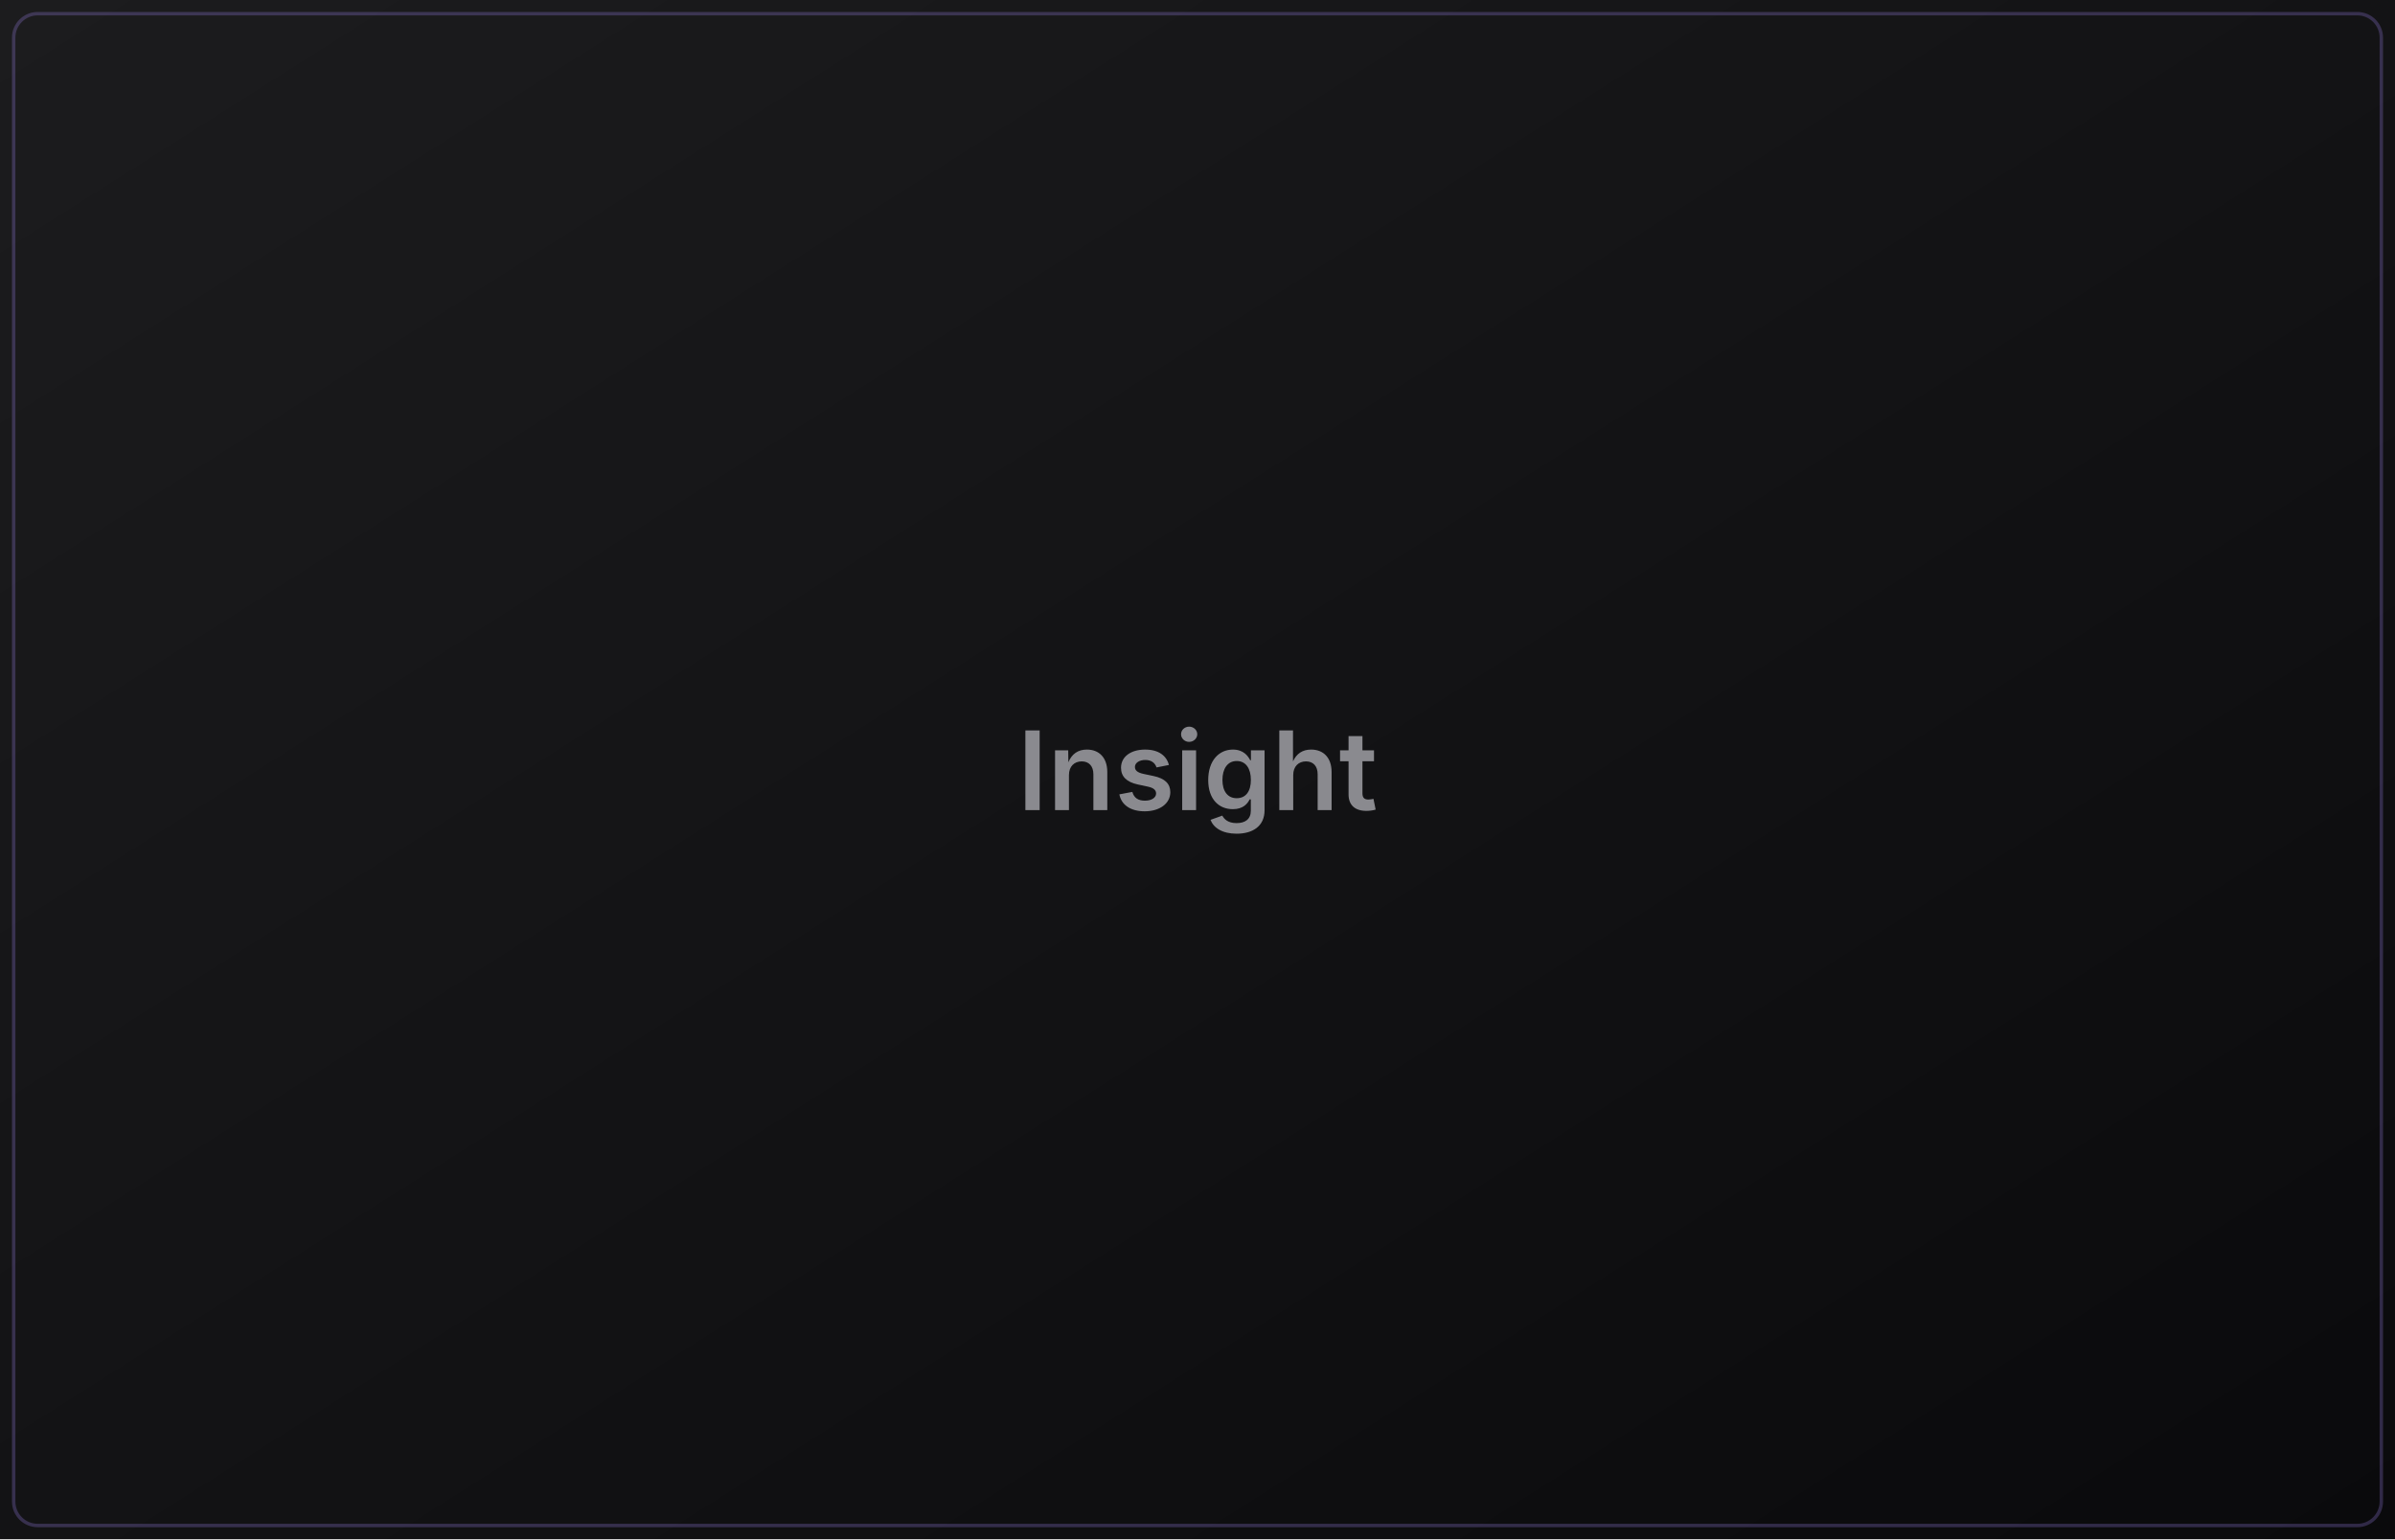
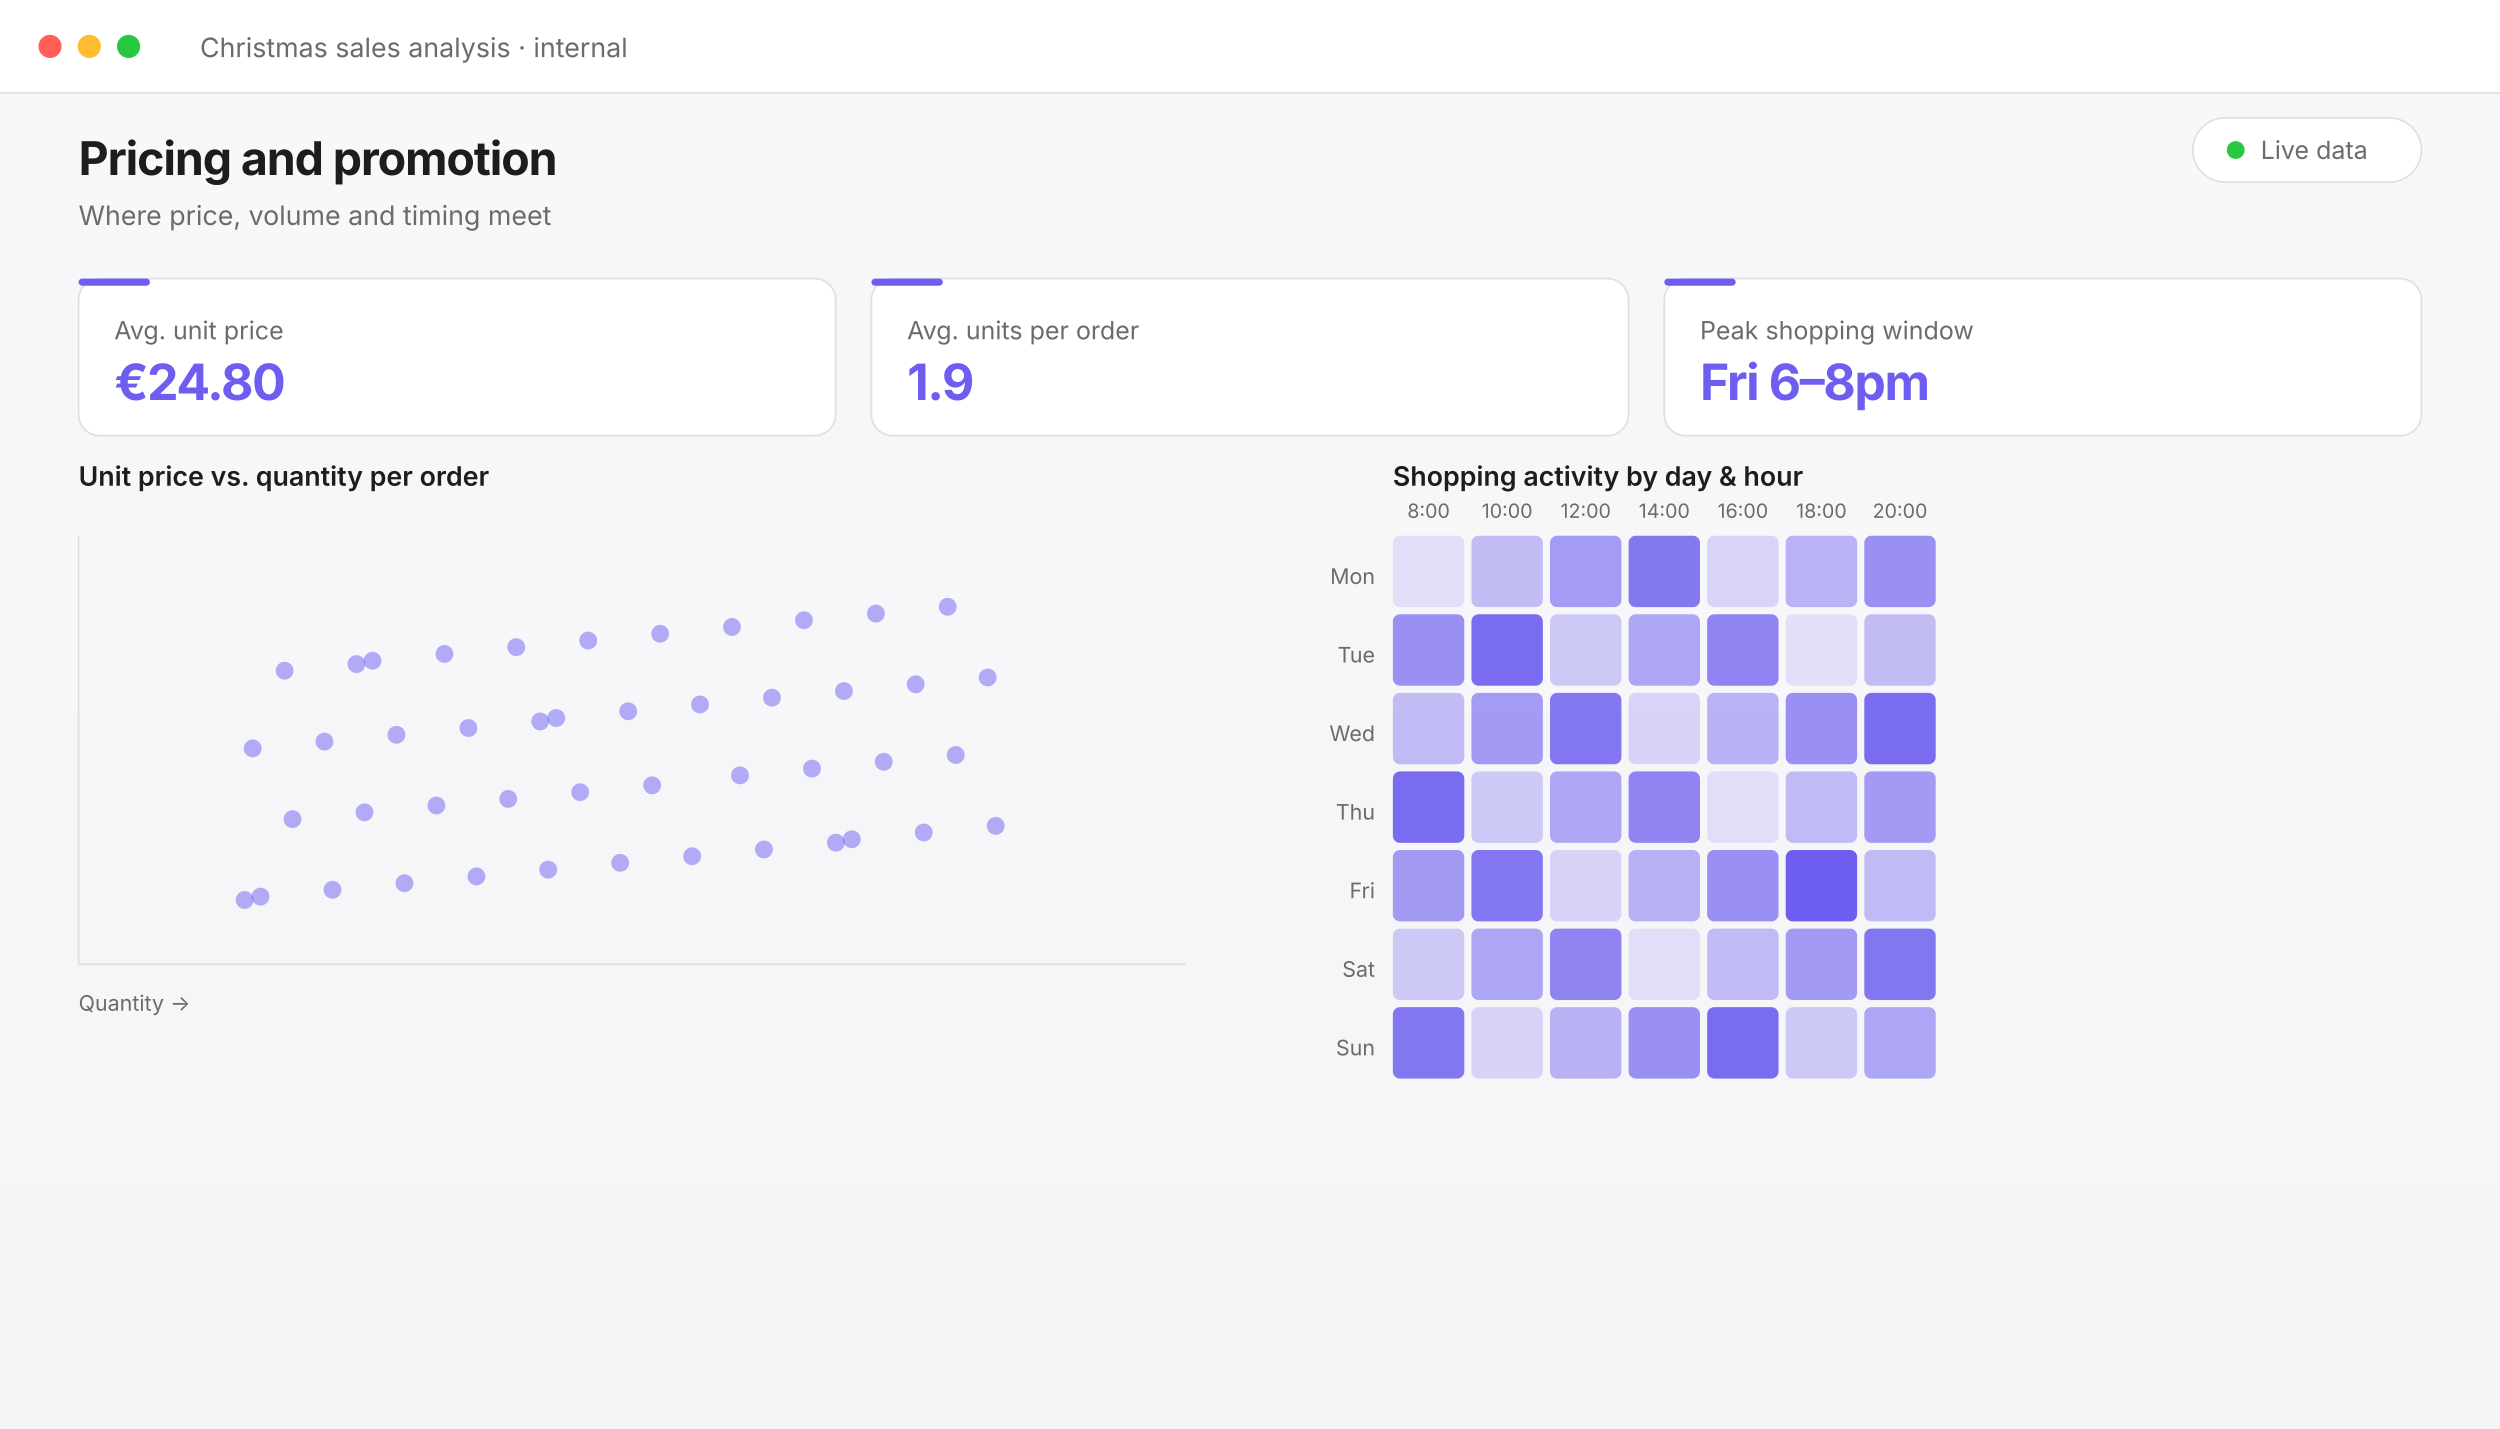
- <svg xmlns="http://www.w3.org/2000/svg" width="1400" height="900" viewBox="0 0 1400 900" role="img" aria-label="Insight">
+ <svg xmlns="http://www.w3.org/2000/svg" width="1400" height="800" viewBox="0 0 1400 800" role="img" aria-label="Pricing and promotion">
  <defs>
-     <linearGradient id="g" x1="0" y1="0" x2="1" y2="1">
-       <stop offset="0" stop-color="#1c1c1e" />
-       <stop offset="1" stop-color="#0a0a0c" />
+     <linearGradient id="bg" x1="0" y1="0" x2="0" y2="1">
+       <stop offset="0" stop-color="#f8f8fb" />
+       <stop offset="1" stop-color="#f5f5f7" />
    </linearGradient>
  </defs>
-   <rect width="1400" height="900" fill="url(#g)" />
-   <rect x="8" y="8" width="1384" height="884" fill="none" stroke="#a78bfa" stroke-opacity="0.25" stroke-width="2" rx="14" />
-   <text x="50%" y="50%" fill="#8a8a8f" font-family="Inter,system-ui,sans-serif" font-size="64" font-weight="600" text-anchor="middle" dominant-baseline="middle">Insight</text>
+   <rect width="1400" height="800" fill="url(#bg)" />
+   <rect x="0" y="0" width="1400" height="52" fill="#ffffff" />
+   <line x1="0" y1="52" x2="1400" y2="52" stroke="#e0e0e0" />
+   <circle cx="28" cy="26" r="6.5" fill="#ff5f57" />
+   <circle cx="50" cy="26" r="6.5" fill="#febc2e" />
+   <circle cx="72" cy="26" r="6.5" fill="#28c840" />
+   <text x="112" y="32" font-family="Inter, -apple-system, Helvetica, Arial, sans-serif" font-size="15" fill="#6b6b6b">Christmas sales analysis · internal</text>
+   <text x="44" y="98" font-family="Inter, -apple-system, Helvetica, Arial, sans-serif" font-size="26" font-weight="700" letter-spacing="-0.6" fill="#1d1d1f">Pricing and promotion</text>
+   <text x="44" y="126" font-family="Inter, -apple-system, Helvetica, Arial, sans-serif" font-size="15" fill="#6b6b6b">Where price, volume and timing meet</text>
+   <rect x="1228" y="66" width="128" height="36" rx="18" fill="#ffffff" stroke="#e0e0e0" />
+   <circle cx="1252" cy="84" r="5" fill="#28c840" />
+   <text x="1266" y="89" font-family="Inter, -apple-system, Helvetica, Arial, sans-serif" font-size="14" fill="#6b6b6b">Live data</text>
+   <rect x="44" y="156" width="424" height="88" rx="12" fill="#ffffff" stroke="#e0e0e0" />
+   <rect x="44" y="156" width="40" height="4" rx="2" fill="#6d5ef0" />
+   <text x="64" y="190" font-family="Inter, -apple-system, Helvetica, Arial, sans-serif" font-size="14" fill="#6b6b6b">Avg. unit price</text>
+   <text x="64" y="224" font-family="Inter, -apple-system, Helvetica, Arial, sans-serif" font-size="28" font-weight="700" letter-spacing="-0.8" fill="#6d5ef0">€24.80</text>
+   <rect x="488" y="156" width="424" height="88" rx="12" fill="#ffffff" stroke="#e0e0e0" />
+   <rect x="488" y="156" width="40" height="4" rx="2" fill="#6d5ef0" />
+   <text x="508" y="190" font-family="Inter, -apple-system, Helvetica, Arial, sans-serif" font-size="14" fill="#6b6b6b">Avg. units per order</text>
+   <text x="508" y="224" font-family="Inter, -apple-system, Helvetica, Arial, sans-serif" font-size="28" font-weight="700" letter-spacing="-0.8" fill="#6d5ef0">1.9</text>
+   <rect x="932" y="156" width="424" height="88" rx="12" fill="#ffffff" stroke="#e0e0e0" />
+   <rect x="932" y="156" width="40" height="4" rx="2" fill="#6d5ef0" />
+   <text x="952" y="190" font-family="Inter, -apple-system, Helvetica, Arial, sans-serif" font-size="14" fill="#6b6b6b">Peak shopping window</text>
+   <text x="952" y="224" font-family="Inter, -apple-system, Helvetica, Arial, sans-serif" font-size="28" font-weight="700" letter-spacing="-0.8" fill="#6d5ef0">Fri 6–8pm</text>
+   <text x="44" y="272" font-family="Inter, -apple-system, Helvetica, Arial, sans-serif" font-size="15" font-weight="600" fill="#1d1d1f">Unit price vs. quantity per order</text>
+   <line x1="44" y1="540" x2="664" y2="540" stroke="#e0e0e0" />
+   <line x1="44" y1="300" x2="44" y2="540" stroke="#e0e0e0" />
+   <circle cx="137.0" cy="504.0" r="5" fill="#6d5ef0" fill-opacity="0.5" />
+   <circle cx="302.5" cy="404.0" r="5" fill="#6d5ef0" fill-opacity="0.5" />
+   <circle cx="468.1" cy="471.9" r="5" fill="#6d5ef0" fill-opacity="0.5" />
+   <circle cx="199.6" cy="371.9" r="5" fill="#6d5ef0" fill-opacity="0.5" />
+   <circle cx="365.2" cy="439.8" r="5" fill="#6d5ef0" fill-opacity="0.5" />
+   <circle cx="530.7" cy="339.8" r="5" fill="#6d5ef0" fill-opacity="0.5" />
+   <circle cx="262.3" cy="407.7" r="5" fill="#6d5ef0" fill-opacity="0.5" />
+   <circle cx="427.8" cy="475.7" r="5" fill="#6d5ef0" fill-opacity="0.5" />
+   <circle cx="159.4" cy="375.6" r="5" fill="#6d5ef0" fill-opacity="0.5" />
+   <circle cx="324.9" cy="443.6" r="5" fill="#6d5ef0" fill-opacity="0.5" />
+   <circle cx="490.5" cy="343.6" r="5" fill="#6d5ef0" fill-opacity="0.5" />
+   <circle cx="222.0" cy="411.5" r="5" fill="#6d5ef0" fill-opacity="0.5" />
+   <circle cx="387.6" cy="479.5" r="5" fill="#6d5ef0" fill-opacity="0.5" />
+   <circle cx="553.1" cy="379.4" r="5" fill="#6d5ef0" fill-opacity="0.5" />
+   <circle cx="284.6" cy="447.4" r="5" fill="#6d5ef0" fill-opacity="0.5" />
+   <circle cx="450.2" cy="347.3" r="5" fill="#6d5ef0" fill-opacity="0.5" />
+   <circle cx="181.7" cy="415.3" r="5" fill="#6d5ef0" fill-opacity="0.5" />
+   <circle cx="347.3" cy="483.2" r="5" fill="#6d5ef0" fill-opacity="0.5" />
+   <circle cx="512.8" cy="383.2" r="5" fill="#6d5ef0" fill-opacity="0.5" />
+   <circle cx="244.4" cy="451.1" r="5" fill="#6d5ef0" fill-opacity="0.5" />
+   <circle cx="409.9" cy="351.1" r="5" fill="#6d5ef0" fill-opacity="0.5" />
+   <circle cx="141.5" cy="419.1" r="5" fill="#6d5ef0" fill-opacity="0.5" />
+   <circle cx="307.0" cy="487.0" r="5" fill="#6d5ef0" fill-opacity="0.5" />
+   <circle cx="472.6" cy="387.0" r="5" fill="#6d5ef0" fill-opacity="0.5" />
+   <circle cx="204.1" cy="454.9" r="5" fill="#6d5ef0" fill-opacity="0.5" />
+   <circle cx="369.7" cy="354.9" r="5" fill="#6d5ef0" fill-opacity="0.5" />
+   <circle cx="535.2" cy="422.8" r="5" fill="#6d5ef0" fill-opacity="0.5" />
+   <circle cx="266.8" cy="490.8" r="5" fill="#6d5ef0" fill-opacity="0.5" />
+   <circle cx="432.3" cy="390.7" r="5" fill="#6d5ef0" fill-opacity="0.5" />
+   <circle cx="163.8" cy="458.7" r="5" fill="#6d5ef0" fill-opacity="0.5" />
+   <circle cx="329.4" cy="358.7" r="5" fill="#6d5ef0" fill-opacity="0.5" />
+   <circle cx="494.9" cy="426.6" r="5" fill="#6d5ef0" fill-opacity="0.5" />
+   <circle cx="226.5" cy="494.6" r="5" fill="#6d5ef0" fill-opacity="0.5" />
+   <circle cx="392.0" cy="394.5" r="5" fill="#6d5ef0" fill-opacity="0.5" />
+   <circle cx="557.6" cy="462.5" r="5" fill="#6d5ef0" fill-opacity="0.5" />
+   <circle cx="289.1" cy="362.4" r="5" fill="#6d5ef0" fill-opacity="0.5" />
+   <circle cx="454.7" cy="430.4" r="5" fill="#6d5ef0" fill-opacity="0.5" />
+   <circle cx="186.2" cy="498.3" r="5" fill="#6d5ef0" fill-opacity="0.5" />
+   <circle cx="351.8" cy="398.3" r="5" fill="#6d5ef0" fill-opacity="0.5" />
+   <circle cx="517.3" cy="466.2" r="5" fill="#6d5ef0" fill-opacity="0.5" />
+   <circle cx="248.9" cy="366.2" r="5" fill="#6d5ef0" fill-opacity="0.5" />
+   <circle cx="414.4" cy="434.2" r="5" fill="#6d5ef0" fill-opacity="0.5" />
+   <circle cx="145.9" cy="502.1" r="5" fill="#6d5ef0" fill-opacity="0.5" />
+   <circle cx="311.5" cy="402.1" r="5" fill="#6d5ef0" fill-opacity="0.5" />
+   <circle cx="477.0" cy="470.0" r="5" fill="#6d5ef0" fill-opacity="0.5" />
+   <circle cx="208.6" cy="370.0" r="5" fill="#6d5ef0" fill-opacity="0.5" />
+   <text x="44" y="566" font-family="Inter, -apple-system, Helvetica, Arial, sans-serif" font-size="12" fill="#6b6b6b">Quantity →</text>
+   <text x="780" y="272" font-family="Inter, -apple-system, Helvetica, Arial, sans-serif" font-size="15" font-weight="600" fill="#1d1d1f">Shopping activity by day &amp; hour</text>
+   <text x="770" y="327" text-anchor="end" font-family="Inter, -apple-system, Helvetica, Arial, sans-serif" font-size="12" fill="#6b6b6b">Mon</text>
+   <rect x="780" y="300" width="40" height="40" rx="4" fill="#6d5ef0" fill-opacity="0.15" />
+   <rect x="824" y="300" width="40" height="40" rx="4" fill="#6d5ef0" fill-opacity="0.38" />
+   <rect x="868" y="300" width="40" height="40" rx="4" fill="#6d5ef0" fill-opacity="0.60" />
+   <rect x="912" y="300" width="40" height="40" rx="4" fill="#6d5ef0" fill-opacity="0.83" />
+   <rect x="956" y="300" width="40" height="40" rx="4" fill="#6d5ef0" fill-opacity="0.23" />
+   <rect x="1000" y="300" width="40" height="40" rx="4" fill="#6d5ef0" fill-opacity="0.45" />
+   <rect x="1044" y="300" width="40" height="40" rx="4" fill="#6d5ef0" fill-opacity="0.67" />
+   <text x="770" y="371" text-anchor="end" font-family="Inter, -apple-system, Helvetica, Arial, sans-serif" font-size="12" fill="#6b6b6b">Tue</text>
+   <rect x="780" y="344" width="40" height="40" rx="4" fill="#6d5ef0" fill-opacity="0.67" />
+   <rect x="824" y="344" width="40" height="40" rx="4" fill="#6d5ef0" fill-opacity="0.90" />
+   <rect x="868" y="344" width="40" height="40" rx="4" fill="#6d5ef0" fill-opacity="0.30" />
+   <rect x="912" y="344" width="40" height="40" rx="4" fill="#6d5ef0" fill-opacity="0.53" />
+   <rect x="956" y="344" width="40" height="40" rx="4" fill="#6d5ef0" fill-opacity="0.75" />
+   <rect x="1000" y="344" width="40" height="40" rx="4" fill="#6d5ef0" fill-opacity="0.15" />
+   <rect x="1044" y="344" width="40" height="40" rx="4" fill="#6d5ef0" fill-opacity="0.38" />
+   <text x="770" y="415" text-anchor="end" font-family="Inter, -apple-system, Helvetica, Arial, sans-serif" font-size="12" fill="#6b6b6b">Wed</text>
+   <rect x="780" y="388" width="40" height="40" rx="4" fill="#6d5ef0" fill-opacity="0.38" />
+   <rect x="824" y="388" width="40" height="40" rx="4" fill="#6d5ef0" fill-opacity="0.60" />
+   <rect x="868" y="388" width="40" height="40" rx="4" fill="#6d5ef0" fill-opacity="0.83" />
+   <rect x="912" y="388" width="40" height="40" rx="4" fill="#6d5ef0" fill-opacity="0.23" />
+   <rect x="956" y="388" width="40" height="40" rx="4" fill="#6d5ef0" fill-opacity="0.45" />
+   <rect x="1000" y="388" width="40" height="40" rx="4" fill="#6d5ef0" fill-opacity="0.67" />
+   <rect x="1044" y="388" width="40" height="40" rx="4" fill="#6d5ef0" fill-opacity="0.90" />
+   <text x="770" y="459" text-anchor="end" font-family="Inter, -apple-system, Helvetica, Arial, sans-serif" font-size="12" fill="#6b6b6b">Thu</text>
+   <rect x="780" y="432" width="40" height="40" rx="4" fill="#6d5ef0" fill-opacity="0.90" />
+   <rect x="824" y="432" width="40" height="40" rx="4" fill="#6d5ef0" fill-opacity="0.30" />
+   <rect x="868" y="432" width="40" height="40" rx="4" fill="#6d5ef0" fill-opacity="0.53" />
+   <rect x="912" y="432" width="40" height="40" rx="4" fill="#6d5ef0" fill-opacity="0.75" />
+   <rect x="956" y="432" width="40" height="40" rx="4" fill="#6d5ef0" fill-opacity="0.15" />
+   <rect x="1000" y="432" width="40" height="40" rx="4" fill="#6d5ef0" fill-opacity="0.38" />
+   <rect x="1044" y="432" width="40" height="40" rx="4" fill="#6d5ef0" fill-opacity="0.60" />
+   <text x="770" y="503" text-anchor="end" font-family="Inter, -apple-system, Helvetica, Arial, sans-serif" font-size="12" fill="#6b6b6b">Fri</text>
+   <rect x="780" y="476" width="40" height="40" rx="4" fill="#6d5ef0" fill-opacity="0.60" />
+   <rect x="824" y="476" width="40" height="40" rx="4" fill="#6d5ef0" fill-opacity="0.83" />
+   <rect x="868" y="476" width="40" height="40" rx="4" fill="#6d5ef0" fill-opacity="0.23" />
+   <rect x="912" y="476" width="40" height="40" rx="4" fill="#6d5ef0" fill-opacity="0.45" />
+   <rect x="956" y="476" width="40" height="40" rx="4" fill="#6d5ef0" fill-opacity="0.67" />
+   <rect x="1000" y="476" width="40" height="40" rx="4" fill="#6d5ef0" fill-opacity="1.00" />
+   <rect x="1044" y="476" width="40" height="40" rx="4" fill="#6d5ef0" fill-opacity="0.39" />
+   <text x="770" y="547" text-anchor="end" font-family="Inter, -apple-system, Helvetica, Arial, sans-serif" font-size="12" fill="#6b6b6b">Sat</text>
+   <rect x="780" y="520" width="40" height="40" rx="4" fill="#6d5ef0" fill-opacity="0.30" />
+   <rect x="824" y="520" width="40" height="40" rx="4" fill="#6d5ef0" fill-opacity="0.53" />
+   <rect x="868" y="520" width="40" height="40" rx="4" fill="#6d5ef0" fill-opacity="0.75" />
+   <rect x="912" y="520" width="40" height="40" rx="4" fill="#6d5ef0" fill-opacity="0.15" />
+   <rect x="956" y="520" width="40" height="40" rx="4" fill="#6d5ef0" fill-opacity="0.38" />
+   <rect x="1000" y="520" width="40" height="40" rx="4" fill="#6d5ef0" fill-opacity="0.60" />
+   <rect x="1044" y="520" width="40" height="40" rx="4" fill="#6d5ef0" fill-opacity="0.83" />
+   <text x="770" y="591" text-anchor="end" font-family="Inter, -apple-system, Helvetica, Arial, sans-serif" font-size="12" fill="#6b6b6b">Sun</text>
+   <rect x="780" y="564" width="40" height="40" rx="4" fill="#6d5ef0" fill-opacity="0.83" />
+   <rect x="824" y="564" width="40" height="40" rx="4" fill="#6d5ef0" fill-opacity="0.23" />
+   <rect x="868" y="564" width="40" height="40" rx="4" fill="#6d5ef0" fill-opacity="0.45" />
+   <rect x="912" y="564" width="40" height="40" rx="4" fill="#6d5ef0" fill-opacity="0.67" />
+   <rect x="956" y="564" width="40" height="40" rx="4" fill="#6d5ef0" fill-opacity="0.90" />
+   <rect x="1000" y="564" width="40" height="40" rx="4" fill="#6d5ef0" fill-opacity="0.30" />
+   <rect x="1044" y="564" width="40" height="40" rx="4" fill="#6d5ef0" fill-opacity="0.53" />
+   <text x="800" y="290" text-anchor="middle" font-family="Inter, -apple-system, Helvetica, Arial, sans-serif" font-size="11" fill="#6b6b6b">8:00</text>
+   <text x="844" y="290" text-anchor="middle" font-family="Inter, -apple-system, Helvetica, Arial, sans-serif" font-size="11" fill="#6b6b6b">10:00</text>
+   <text x="888" y="290" text-anchor="middle" font-family="Inter, -apple-system, Helvetica, Arial, sans-serif" font-size="11" fill="#6b6b6b">12:00</text>
+   <text x="932" y="290" text-anchor="middle" font-family="Inter, -apple-system, Helvetica, Arial, sans-serif" font-size="11" fill="#6b6b6b">14:00</text>
+   <text x="976" y="290" text-anchor="middle" font-family="Inter, -apple-system, Helvetica, Arial, sans-serif" font-size="11" fill="#6b6b6b">16:00</text>
+   <text x="1020" y="290" text-anchor="middle" font-family="Inter, -apple-system, Helvetica, Arial, sans-serif" font-size="11" fill="#6b6b6b">18:00</text>
+   <text x="1064" y="290" text-anchor="middle" font-family="Inter, -apple-system, Helvetica, Arial, sans-serif" font-size="11" fill="#6b6b6b">20:00</text>
</svg>
